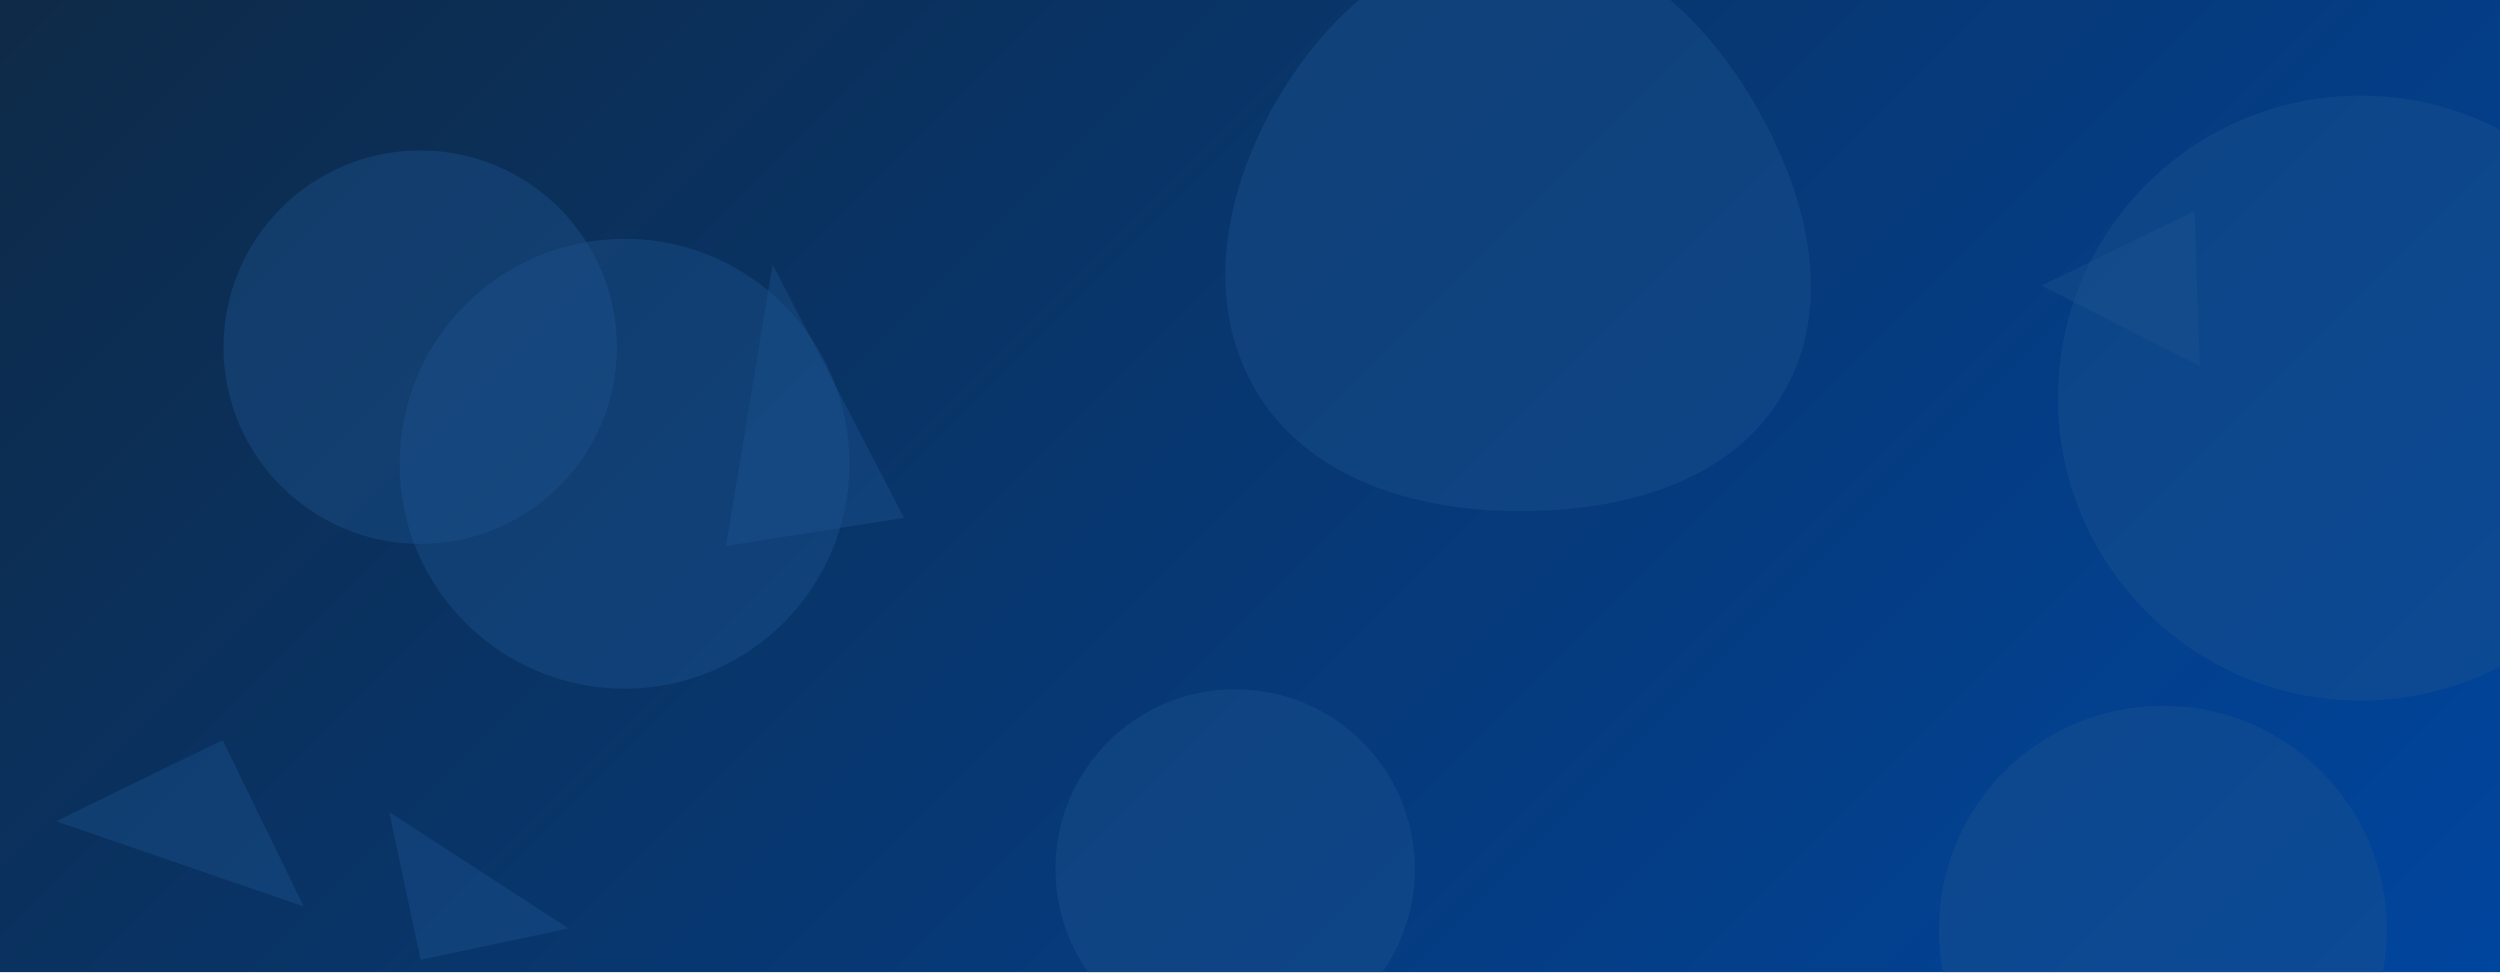
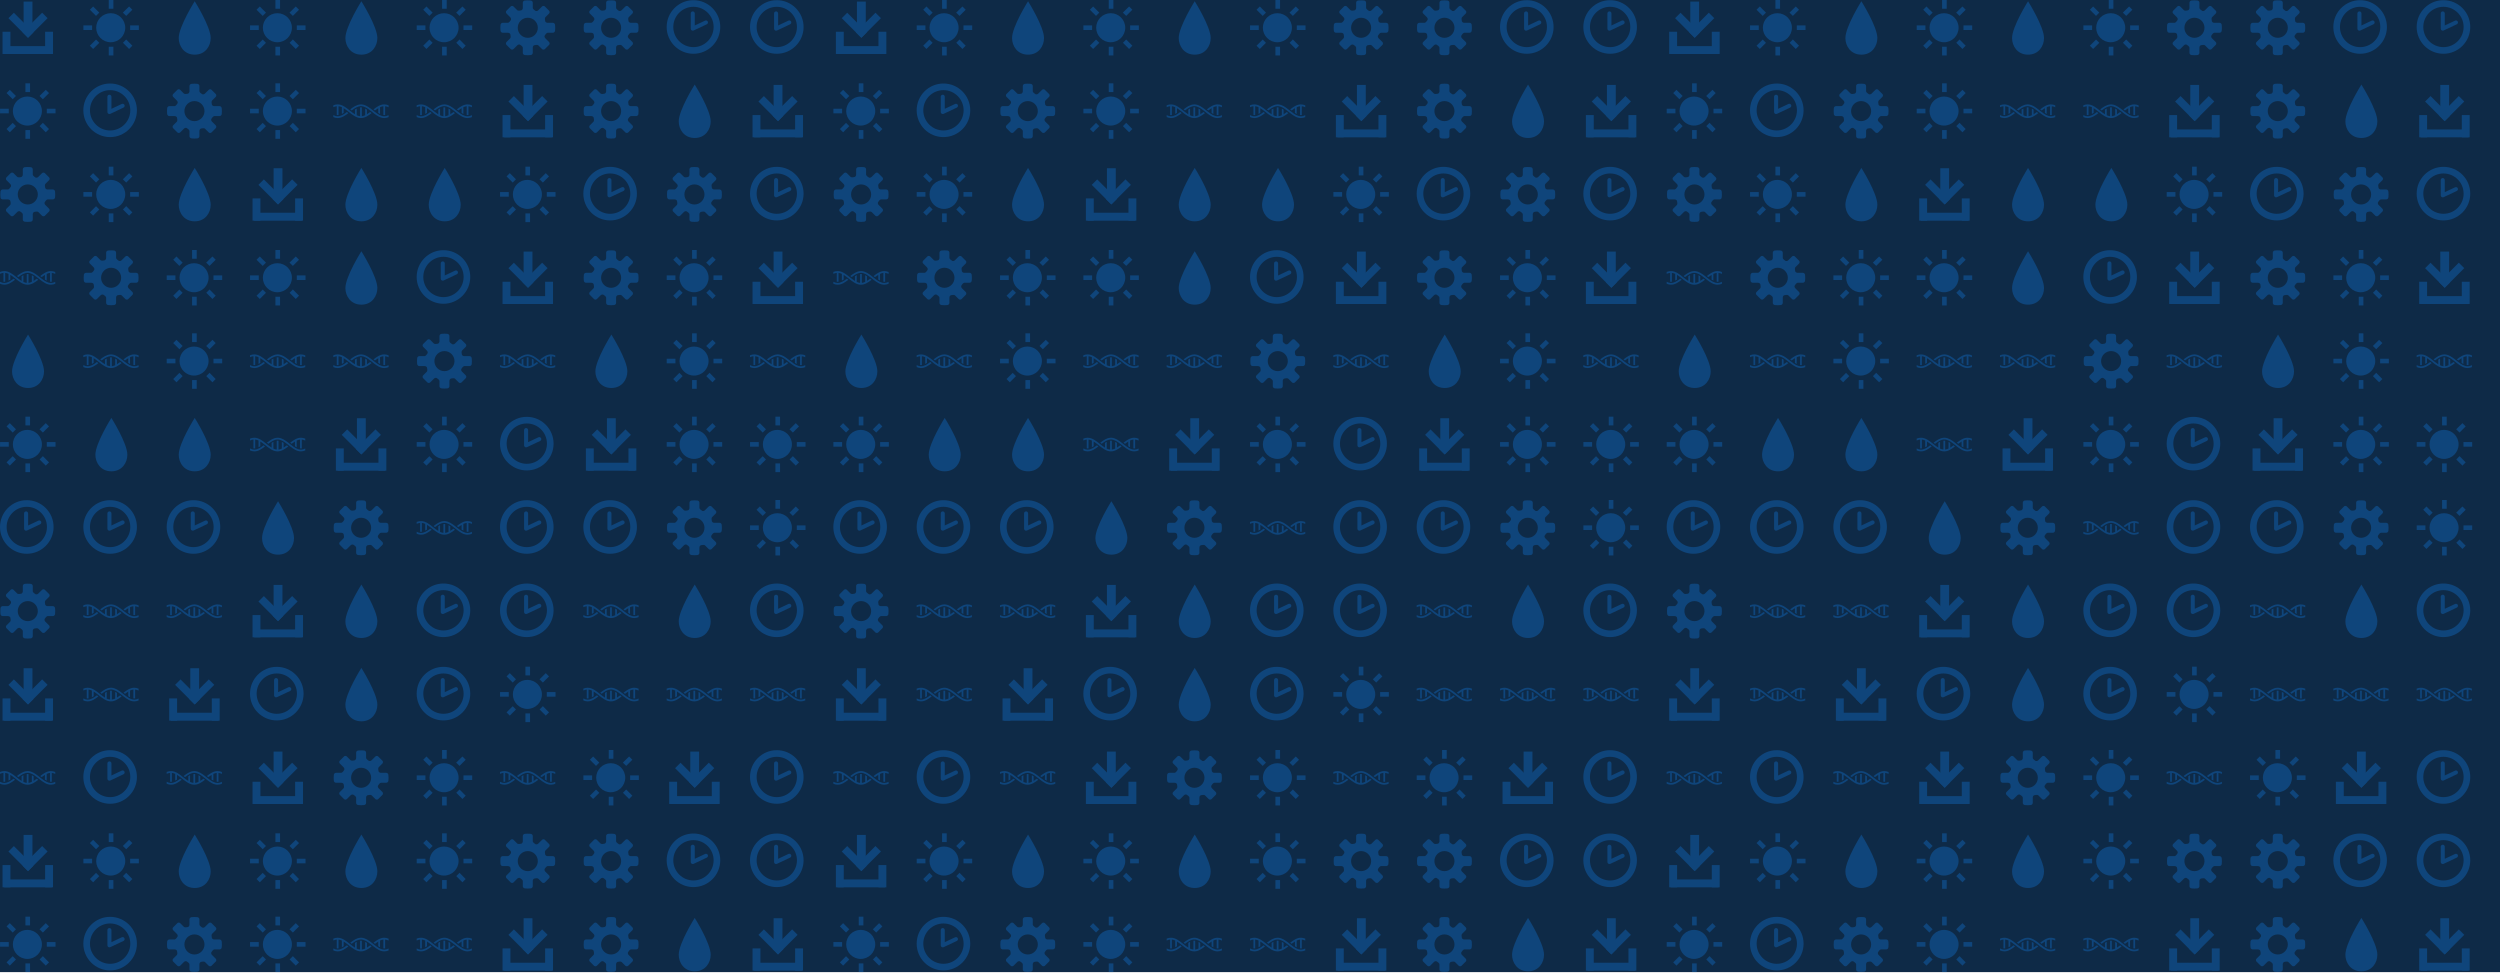
- <svg xmlns="http://www.w3.org/2000/svg" version="1.1" width="1440" height="560" preserveAspectRatio="none" viewBox="0 0 1440 560">
-   <g mask="url(&quot;#SvgjsMask1039&quot;)" fill="none">
-     <rect width="1440" height="560" x="0" y="0" fill="url(#SvgjsLinearGradient1040)" />
-     <path d="M230.18 267.11 a129.56 129.56 0 1 0 259.12 0 a129.56 129.56 0 1 0 -259.12 0z" fill="rgba(28, 83, 142, 0.4)" class="triangle-float3" />
-     <path d="M607.96 500.51 a103.5 103.5 0 1 0 207 0 a103.5 103.5 0 1 0 -207 0z" fill="rgba(28, 83, 142, 0.4)" class="triangle-float3" />
-     <path d="M242.27 552.864L327.442 534.76 224.166 467.691z" fill="rgba(28, 83, 142, 0.4)" class="triangle-float2" />
-     <path d="M1185.4 229.31 a174.21 174.21 0 1 0 348.42 0 a174.21 174.21 0 1 0 -348.42 0z" fill="rgba(28, 83, 142, 0.4)" class="triangle-float1" />
-     <path d="M128.75 199.95 a113.29 113.29 0 1 0 226.58 0 a113.29 113.29 0 1 0 -226.58 0z" fill="rgba(28, 83, 142, 0.4)" class="triangle-float1" />
-     <path d="M1175.999 164.482L1267.153 211.036 1264.03 121.617z" fill="rgba(28, 83, 142, 0.4)" class="triangle-float3" />
-     <path d="M1116.78 535.57 a129.04 129.04 0 1 0 258.08 0 a129.04 129.04 0 1 0 -258.08 0z" fill="rgba(28, 83, 142, 0.4)" class="triangle-float1" />
-     <path d="M418.136 314.507L520.723 298.259 445.057 152.502z" fill="rgba(28, 83, 142, 0.4)" class="triangle-float1" />
-     <path d="M128.219 426.287L32.362 473.039 174.972 522.144z" fill="rgba(28, 83, 142, 0.4)" class="triangle-float3" />
-     <path d="M873.191,294.413C933.316,294.845,996.996,278.487,1027.168,226.478C1057.423,174.327,1040.547,110.575,1009.997,58.596C979.939,7.454,932.512,-35.367,873.191,-35.499C813.681,-35.632,765.11,6.463,735.325,57.983C705.505,109.564,692.987,172.825,722.999,224.294C752.829,275.45,813.975,293.988,873.191,294.413" fill="rgba(28, 83, 142, 0.4)" class="triangle-float1" />
+ <svg xmlns="http://www.w3.org/2000/svg" xmlns:xlink="http://www.w3.org/1999/xlink" version="1.1" width="1440" height="560" preserveAspectRatio="none" viewBox="0 0 1440 560">
+   <g mask="url(&quot;#SvgjsMask1000&quot;)" fill="none">
+     <rect width="1440" height="560" x="0" y="0" fill="#0e2a47" />
+     <use xlink:href="#SvgjsG1007" transform="translate(0, 0)" fill="#0f457b" />
+     <use xlink:href="#SvgjsG1007" transform="translate(0, 480)" fill="#0f457b" />
+     <use xlink:href="#SvgjsG1007" transform="translate(480, 0)" fill="#0f457b" />
+     <use xlink:href="#SvgjsG1007" transform="translate(480, 480)" fill="#0f457b" />
+     <use xlink:href="#SvgjsG1007" transform="translate(960, 0)" fill="#0f457b" />
+     <use xlink:href="#SvgjsG1007" transform="translate(960, 480)" fill="#0f457b" />
  </g>
  <defs>
-     <mask id="SvgjsMask1039">
+     <mask id="SvgjsMask1000">
      <rect width="1440" height="560" fill="#ffffff" />
    </mask>
-     <linearGradient x1="15.28%" y1="-39.29%" x2="84.72%" y2="139.29%" gradientUnits="userSpaceOnUse" id="SvgjsLinearGradient1040">
-       <stop stop-color="#0e2a47" offset="0" />
-       <stop stop-color="#00459e" offset="1" />
-     </linearGradient>
-     <style>
-             @keyframes float1 {
-                 0%{transform: translate(0, 0)}
-                 50%{transform: translate(-10px, 0)}
-                 100%{transform: translate(0, 0)}
-             }
- 
-             .triangle-float1 {
-                 animation: float1 5s infinite;
-             }
- 
-             @keyframes float2 {
-                 0%{transform: translate(0, 0)}
-                 50%{transform: translate(-5px, -5px)}
-                 100%{transform: translate(0, 0)}
-             }
- 
-             .triangle-float2 {
-                 animation: float2 4s infinite;
-             }
- 
-             @keyframes float3 {
-                 0%{transform: translate(0, 0)}
-                 50%{transform: translate(0, -10px)}
-                 100%{transform: translate(0, 0)}
-             }
- 
-             .triangle-float3 {
-                 animation: float3 6s infinite;
-             }
-         </style>
+     <g id="SvgjsG1001">
+       <path d="M6.498 9.304L12.139 3.663l1.565 1.566-5.641 5.641z" />
+       <path d="M6.8 0.457h2.541v8.028H6.8z" />
+       <path d="M8.072 10.876L2.429 5.238l1.563-1.566L9.636 9.313zM1.2 13.277h13.733v2.266H1.2z" />
+       <path d="M0.733 9.143h2.267v6.4h-2.267z m12.267 0h2.267v6.4h-2.267z" />
+     </g>
+     <g id="SvgjsG1005">
+       <path d="M3.474 10.969C3.474 7.665 8.077 0.361 8.077 0.361s4.602 7.305 4.602 10.608c0 2.247-1.506 4.771-4.602 4.771-3.095 0-4.603-2.524-4.603-4.771z" fill-rule="evenodd" />
+     </g>
+     <g id="SvgjsG1006">
+       <path d="M7.713 15.485C3.459 15.485 0 12.025 0 7.768 0 3.513 3.459 0.051 7.713 0.051S15.432 3.513 15.432 7.768c0 4.257-3.465 7.716-7.719 7.717z m0-1.91c3.201 0 5.81-2.604 5.81-5.809 0-3.199-2.61-5.807-5.81-5.807-3.202 0-5.804 2.609-5.804 5.807-0.001 3.206 2.602 5.809 5.804 5.809z" />
+       <path d="M7.753 8.787a0.574 0.574 0 0 1-0.554-0.042 0.578 0.578 0 0 1-0.259-0.399L6.931 3.862a0.58 0.58 0 0 1 1.162 0v3.478l2.975-1.4a0.578 0.578 0 0 1 0.773 0.275c0.138 0.292 0.011 0.637-0.276 0.774l-3.81 1.798z" />
+     </g>
+     <g id="SvgjsG1004">
+       <path d="M11.986 8.245a46.749 46.749 0 0 1-0.521-0.411c-0.146-0.116-0.293-0.233-0.44-0.348-0.88-0.688-1.797-1.316-2.816-1.407A2.815 2.815 0 0 0 7.954 6.067c-0.086 0-0.171 0.011-0.255 0.018-1.022 0.093-1.942 0.717-2.826 1.408l0.093 0.073c0.108 0.085 0.213 0.168 0.32 0.252C6.165 7.137 7.021 6.576 7.954 6.576c0.93 0 1.784 0.558 2.66 1.236a35.098 35.098 0 0 1 0.535 0.421c0.142 0.113 0.283 0.226 0.426 0.338C12.532 9.32 13.531 10 14.658 10c0.437 0 0.854-0.104 1.257-0.273v-0.557c-0.409 0.197-0.825 0.32-1.257 0.32-0.934 0-1.792-0.563-2.672-1.245z" />
+       <path d="M11.574 7.496c0.029 0.023 0.059 0.046 0.088 0.07 0.109 0.087 0.216 0.17 0.325 0.256 0.318-0.246 0.635-0.476 0.952-0.67v1.37c0.17 0.111 0.34 0.214 0.51 0.301V6.878c0.315-0.147 0.634-0.248 0.96-0.283v2.537c0.078 0.01 0.157 0.018 0.237 0.018 0.091 0 0.183-0.009 0.273-0.021V6.592c0.34 0.037 0.67 0.144 0.996 0.3V6.336C15.514 6.17 15.099 6.067 14.664 6.067c-1.128 0-2.13 0.68-3.09 1.429z m-7.248 1.08c-0.034-0.027-0.068-0.053-0.102-0.08-0.104-0.083-0.207-0.162-0.31-0.245-0.877 0.678-1.733 1.238-2.665 1.238C0.82 9.49 0.407 9.36 0 9.152v0.562C0.401 9.891 0.815 10 1.249 10c1.124 0 2.122-0.677 3.077-1.423z" />
+       <path d="M0.989 9.133c0.084 0.011 0.17 0.019 0.254 0.02 0.086 0 0.171-0.008 0.256-0.02V6.592c0.329 0.035 0.65 0.136 0.967 0.285-0.002 0.012-0.007 0.023-0.007 0.036v1.903a5.818 5.818 0 0 0 0.51-0.303V7.152c0.487 0.3 0.971 0.684 1.467 1.08C5.525 9.101 6.652 10 7.948 10c1.123 0 2.121-0.675 3.078-1.42l-0.106-0.084c-0.103-0.082-0.205-0.161-0.306-0.242-0.313 0.242-0.622 0.466-0.934 0.658V7.564A5.816 5.816 0 0 0 9.17 7.261v1.893c0 0.01 0.004 0.019 0.005 0.029-0.316 0.149-0.637 0.252-0.965 0.288V6.937a1.97 1.97 0 0 0-0.267-0.02c-0.082 0-0.163 0.008-0.243 0.017v2.541c-0.33-0.035-0.652-0.136-0.969-0.283 0.002-0.013 0.006-0.024 0.006-0.039V7.248a5.629 5.629 0 0 0-0.51 0.302v1.368c-0.49-0.299-0.976-0.686-1.474-1.083C3.666 6.966 2.539 6.067 1.243 6.067c-0.432 0-0.844 0.096-1.243 0.251v0.55c0.324-0.144 0.652-0.244 0.989-0.278V9.133z" />
+     </g>
+     <g id="SvgjsG1002">
+       <path d="M2.524 8.637H0.014V7.308h2.51v1.329zM3.656 4.576L1.884 2.804l0.935-0.935 1.772 1.772-0.935 0.935z m0 6.817l0.935 0.935-1.772 1.773-0.934-0.936 1.771-1.772z m4.997-8.884h-1.33V-0.002h1.33v2.511z m-1.33 10.952h1.33v2.51h-1.33v-2.509zM12.344 4.576l-0.96-0.935 1.796-1.772 0.935 0.935-1.772 1.772z m0 6.792l1.771 1.797-0.935 0.936-1.771-1.774 0.936-0.96z m3.643-4.06v1.329h-2.51V7.308h2.509z" />
+       <path d="M3.702 7.984a4.184 4.184 0 1 0 8.368 0 4.184 4.184 0 1 0-8.368 0" />
+     </g>
+     <g id="SvgjsG1003">
+       <path d="M15.233 9.431c0.295 0 0.569-0.239 0.61-0.532 0 0 0.056-0.411 0.056-0.899s-0.056-0.899-0.056-0.899c-0.041-0.292-0.315-0.531-0.61-0.53h-1.524c-0.295 0-0.602-0.188-0.681-0.418s-0.188-0.967 0.021-1.176l1.078-1.077c0.209-0.209 0.225-0.565 0.036-0.792l-1.268-1.268c-0.227-0.189-0.583-0.173-0.792 0.036l-1.078 1.077c-0.208 0.209-0.556 0.293-0.772 0.187s-0.822-0.552-0.821-0.847V0.767c0-0.295-0.239-0.569-0.531-0.61 0 0-0.411-0.057-0.9-0.056s-0.899 0.057-0.899 0.056c-0.293 0.04-0.532 0.315-0.532 0.61v1.524c0 0.295-0.188 0.601-0.418 0.681s-0.967 0.188-1.176-0.021l-1.078-1.078C3.689 1.665 3.333 1.649 3.107 1.837l-1.268 1.268c-0.189 0.227-0.173 0.583 0.036 0.792l1.077 1.078c0.209 0.209 0.293 0.556 0.187 0.772s-0.552 0.822-0.847 0.822H0.767c-0.295 0-0.569 0.239-0.61 0.531 0 0-0.057 0.411-0.056 0.899s0.057 0.899 0.056 0.9c0.04 0.293 0.315 0.532 0.61 0.532h1.525c0.295 0 0.601 0.188 0.681 0.417 0.079 0.23 0.188 0.967-0.02 1.176l-1.078 1.077C1.667 12.311 1.651 12.667 1.84 12.893l1.267 1.268c0.227 0.189 0.583 0.173 0.792-0.036l1.077-1.077c0.209-0.208 0.556-0.292 0.772-0.187s0.821 0.553 0.822 0.848v1.524c0 0.295 0.239 0.569 0.532 0.61 0 0 0.411 0.057 0.899 0.057s0.899-0.056 0.899-0.057c0.293-0.04 0.531-0.315 0.532-0.609v-1.524c0-0.295 0.188-0.602 0.418-0.681 0.23-0.079 0.967-0.188 1.176 0.021l1.077 1.077c0.209 0.209 0.565 0.225 0.792 0.036l1.268-1.267c0.189-0.227 0.173-0.583-0.036-0.792l-1.078-1.077c-0.209-0.209-0.293-0.557-0.186-0.773 0.106-0.216 0.552-0.822 0.847-0.822h1.525zM8 10.892c-1.597 0-2.891-1.294-2.891-2.892 0-1.596 1.295-2.891 2.891-2.891S10.892 6.404 10.892 8 9.597 10.892 8 10.892z" />
+     </g>
+     <g id="SvgjsG1007">
+       <use xlink:href="#SvgjsG1001" transform="translate(0, 0) scale(2)" fill="#0f457b" />
+       <use xlink:href="#SvgjsG1002" transform="translate(0, 48) scale(2)" fill="#0f457b" />
+       <use xlink:href="#SvgjsG1003" transform="translate(0, 96) scale(2)" fill="#0f457b" />
+       <use xlink:href="#SvgjsG1004" transform="translate(0, 144) scale(2)" fill="#0f457b" />
+       <use xlink:href="#SvgjsG1005" transform="translate(0, 192) scale(2)" fill="#0f457b" />
+       <use xlink:href="#SvgjsG1002" transform="translate(0, 240) scale(2)" fill="#0f457b" />
+       <use xlink:href="#SvgjsG1006" transform="translate(0, 288) scale(2)" fill="#0f457b" />
+       <use xlink:href="#SvgjsG1003" transform="translate(0, 336) scale(2)" fill="#0f457b" />
+       <use xlink:href="#SvgjsG1001" transform="translate(0, 384) scale(2)" fill="#0f457b" />
+       <use xlink:href="#SvgjsG1004" transform="translate(0, 432) scale(2)" fill="#0f457b" />
+       <use xlink:href="#SvgjsG1002" transform="translate(48, 0) scale(2)" fill="#0f457b" />
+       <use xlink:href="#SvgjsG1006" transform="translate(48, 48) scale(2)" fill="#0f457b" />
+       <use xlink:href="#SvgjsG1002" transform="translate(48, 96) scale(2)" fill="#0f457b" />
+       <use xlink:href="#SvgjsG1003" transform="translate(48, 144) scale(2)" fill="#0f457b" />
+       <use xlink:href="#SvgjsG1004" transform="translate(48, 192) scale(2)" fill="#0f457b" />
+       <use xlink:href="#SvgjsG1005" transform="translate(48, 240) scale(2)" fill="#0f457b" />
+       <use xlink:href="#SvgjsG1006" transform="translate(48, 288) scale(2)" fill="#0f457b" />
+       <use xlink:href="#SvgjsG1004" transform="translate(48, 336) scale(2)" fill="#0f457b" />
+       <use xlink:href="#SvgjsG1004" transform="translate(48, 384) scale(2)" fill="#0f457b" />
+       <use xlink:href="#SvgjsG1006" transform="translate(48, 432) scale(2)" fill="#0f457b" />
+       <use xlink:href="#SvgjsG1005" transform="translate(96, 0) scale(2)" fill="#0f457b" />
+       <use xlink:href="#SvgjsG1003" transform="translate(96, 48) scale(2)" fill="#0f457b" />
+       <use xlink:href="#SvgjsG1005" transform="translate(96, 96) scale(2)" fill="#0f457b" />
+       <use xlink:href="#SvgjsG1002" transform="translate(96, 144) scale(2)" fill="#0f457b" />
+       <use xlink:href="#SvgjsG1002" transform="translate(96, 192) scale(2)" fill="#0f457b" />
+       <use xlink:href="#SvgjsG1005" transform="translate(96, 240) scale(2)" fill="#0f457b" />
+       <use xlink:href="#SvgjsG1006" transform="translate(96, 288) scale(2)" fill="#0f457b" />
+       <use xlink:href="#SvgjsG1004" transform="translate(96, 336) scale(2)" fill="#0f457b" />
+       <use xlink:href="#SvgjsG1001" transform="translate(96, 384) scale(2)" fill="#0f457b" />
+       <use xlink:href="#SvgjsG1004" transform="translate(96, 432) scale(2)" fill="#0f457b" />
+       <use xlink:href="#SvgjsG1002" transform="translate(144, 0) scale(2)" fill="#0f457b" />
+       <use xlink:href="#SvgjsG1002" transform="translate(144, 48) scale(2)" fill="#0f457b" />
+       <use xlink:href="#SvgjsG1001" transform="translate(144, 96) scale(2)" fill="#0f457b" />
+       <use xlink:href="#SvgjsG1002" transform="translate(144, 144) scale(2)" fill="#0f457b" />
+       <use xlink:href="#SvgjsG1004" transform="translate(144, 192) scale(2)" fill="#0f457b" />
+       <use xlink:href="#SvgjsG1004" transform="translate(144, 240) scale(2)" fill="#0f457b" />
+       <use xlink:href="#SvgjsG1005" transform="translate(144, 288) scale(2)" fill="#0f457b" />
+       <use xlink:href="#SvgjsG1001" transform="translate(144, 336) scale(2)" fill="#0f457b" />
+       <use xlink:href="#SvgjsG1006" transform="translate(144, 384) scale(2)" fill="#0f457b" />
+       <use xlink:href="#SvgjsG1001" transform="translate(144, 432) scale(2)" fill="#0f457b" />
+       <use xlink:href="#SvgjsG1005" transform="translate(192, 0) scale(2)" fill="#0f457b" />
+       <use xlink:href="#SvgjsG1004" transform="translate(192, 48) scale(2)" fill="#0f457b" />
+       <use xlink:href="#SvgjsG1005" transform="translate(192, 96) scale(2)" fill="#0f457b" />
+       <use xlink:href="#SvgjsG1005" transform="translate(192, 144) scale(2)" fill="#0f457b" />
+       <use xlink:href="#SvgjsG1004" transform="translate(192, 192) scale(2)" fill="#0f457b" />
+       <use xlink:href="#SvgjsG1001" transform="translate(192, 240) scale(2)" fill="#0f457b" />
+       <use xlink:href="#SvgjsG1003" transform="translate(192, 288) scale(2)" fill="#0f457b" />
+       <use xlink:href="#SvgjsG1005" transform="translate(192, 336) scale(2)" fill="#0f457b" />
+       <use xlink:href="#SvgjsG1005" transform="translate(192, 384) scale(2)" fill="#0f457b" />
+       <use xlink:href="#SvgjsG1003" transform="translate(192, 432) scale(2)" fill="#0f457b" />
+       <use xlink:href="#SvgjsG1002" transform="translate(240, 0) scale(2)" fill="#0f457b" />
+       <use xlink:href="#SvgjsG1004" transform="translate(240, 48) scale(2)" fill="#0f457b" />
+       <use xlink:href="#SvgjsG1005" transform="translate(240, 96) scale(2)" fill="#0f457b" />
+       <use xlink:href="#SvgjsG1006" transform="translate(240, 144) scale(2)" fill="#0f457b" />
+       <use xlink:href="#SvgjsG1003" transform="translate(240, 192) scale(2)" fill="#0f457b" />
+       <use xlink:href="#SvgjsG1002" transform="translate(240, 240) scale(2)" fill="#0f457b" />
+       <use xlink:href="#SvgjsG1004" transform="translate(240, 288) scale(2)" fill="#0f457b" />
+       <use xlink:href="#SvgjsG1006" transform="translate(240, 336) scale(2)" fill="#0f457b" />
+       <use xlink:href="#SvgjsG1006" transform="translate(240, 384) scale(2)" fill="#0f457b" />
+       <use xlink:href="#SvgjsG1002" transform="translate(240, 432) scale(2)" fill="#0f457b" />
+       <use xlink:href="#SvgjsG1003" transform="translate(288, 0) scale(2)" fill="#0f457b" />
+       <use xlink:href="#SvgjsG1001" transform="translate(288, 48) scale(2)" fill="#0f457b" />
+       <use xlink:href="#SvgjsG1002" transform="translate(288, 96) scale(2)" fill="#0f457b" />
+       <use xlink:href="#SvgjsG1001" transform="translate(288, 144) scale(2)" fill="#0f457b" />
+       <use xlink:href="#SvgjsG1004" transform="translate(288, 192) scale(2)" fill="#0f457b" />
+       <use xlink:href="#SvgjsG1006" transform="translate(288, 240) scale(2)" fill="#0f457b" />
+       <use xlink:href="#SvgjsG1006" transform="translate(288, 288) scale(2)" fill="#0f457b" />
+       <use xlink:href="#SvgjsG1006" transform="translate(288, 336) scale(2)" fill="#0f457b" />
+       <use xlink:href="#SvgjsG1002" transform="translate(288, 384) scale(2)" fill="#0f457b" />
+       <use xlink:href="#SvgjsG1004" transform="translate(288, 432) scale(2)" fill="#0f457b" />
+       <use xlink:href="#SvgjsG1003" transform="translate(336, 0) scale(2)" fill="#0f457b" />
+       <use xlink:href="#SvgjsG1003" transform="translate(336, 48) scale(2)" fill="#0f457b" />
+       <use xlink:href="#SvgjsG1006" transform="translate(336, 96) scale(2)" fill="#0f457b" />
+       <use xlink:href="#SvgjsG1003" transform="translate(336, 144) scale(2)" fill="#0f457b" />
+       <use xlink:href="#SvgjsG1005" transform="translate(336, 192) scale(2)" fill="#0f457b" />
+       <use xlink:href="#SvgjsG1001" transform="translate(336, 240) scale(2)" fill="#0f457b" />
+       <use xlink:href="#SvgjsG1006" transform="translate(336, 288) scale(2)" fill="#0f457b" />
+       <use xlink:href="#SvgjsG1004" transform="translate(336, 336) scale(2)" fill="#0f457b" />
+       <use xlink:href="#SvgjsG1004" transform="translate(336, 384) scale(2)" fill="#0f457b" />
+       <use xlink:href="#SvgjsG1002" transform="translate(336, 432) scale(2)" fill="#0f457b" />
+       <use xlink:href="#SvgjsG1006" transform="translate(384, 0) scale(2)" fill="#0f457b" />
+       <use xlink:href="#SvgjsG1005" transform="translate(384, 48) scale(2)" fill="#0f457b" />
+       <use xlink:href="#SvgjsG1003" transform="translate(384, 96) scale(2)" fill="#0f457b" />
+       <use xlink:href="#SvgjsG1002" transform="translate(384, 144) scale(2)" fill="#0f457b" />
+       <use xlink:href="#SvgjsG1002" transform="translate(384, 192) scale(2)" fill="#0f457b" />
+       <use xlink:href="#SvgjsG1002" transform="translate(384, 240) scale(2)" fill="#0f457b" />
+       <use xlink:href="#SvgjsG1003" transform="translate(384, 288) scale(2)" fill="#0f457b" />
+       <use xlink:href="#SvgjsG1005" transform="translate(384, 336) scale(2)" fill="#0f457b" />
+       <use xlink:href="#SvgjsG1004" transform="translate(384, 384) scale(2)" fill="#0f457b" />
+       <use xlink:href="#SvgjsG1001" transform="translate(384, 432) scale(2)" fill="#0f457b" />
+       <use xlink:href="#SvgjsG1006" transform="translate(432, 0) scale(2)" fill="#0f457b" />
+       <use xlink:href="#SvgjsG1001" transform="translate(432, 48) scale(2)" fill="#0f457b" />
+       <use xlink:href="#SvgjsG1006" transform="translate(432, 96) scale(2)" fill="#0f457b" />
+       <use xlink:href="#SvgjsG1001" transform="translate(432, 144) scale(2)" fill="#0f457b" />
+       <use xlink:href="#SvgjsG1004" transform="translate(432, 192) scale(2)" fill="#0f457b" />
+       <use xlink:href="#SvgjsG1002" transform="translate(432, 240) scale(2)" fill="#0f457b" />
+       <use xlink:href="#SvgjsG1002" transform="translate(432, 288) scale(2)" fill="#0f457b" />
+       <use xlink:href="#SvgjsG1006" transform="translate(432, 336) scale(2)" fill="#0f457b" />
+       <use xlink:href="#SvgjsG1004" transform="translate(432, 384) scale(2)" fill="#0f457b" />
+       <use xlink:href="#SvgjsG1006" transform="translate(432, 432) scale(2)" fill="#0f457b" />
+     </g>
  </defs>
</svg>
